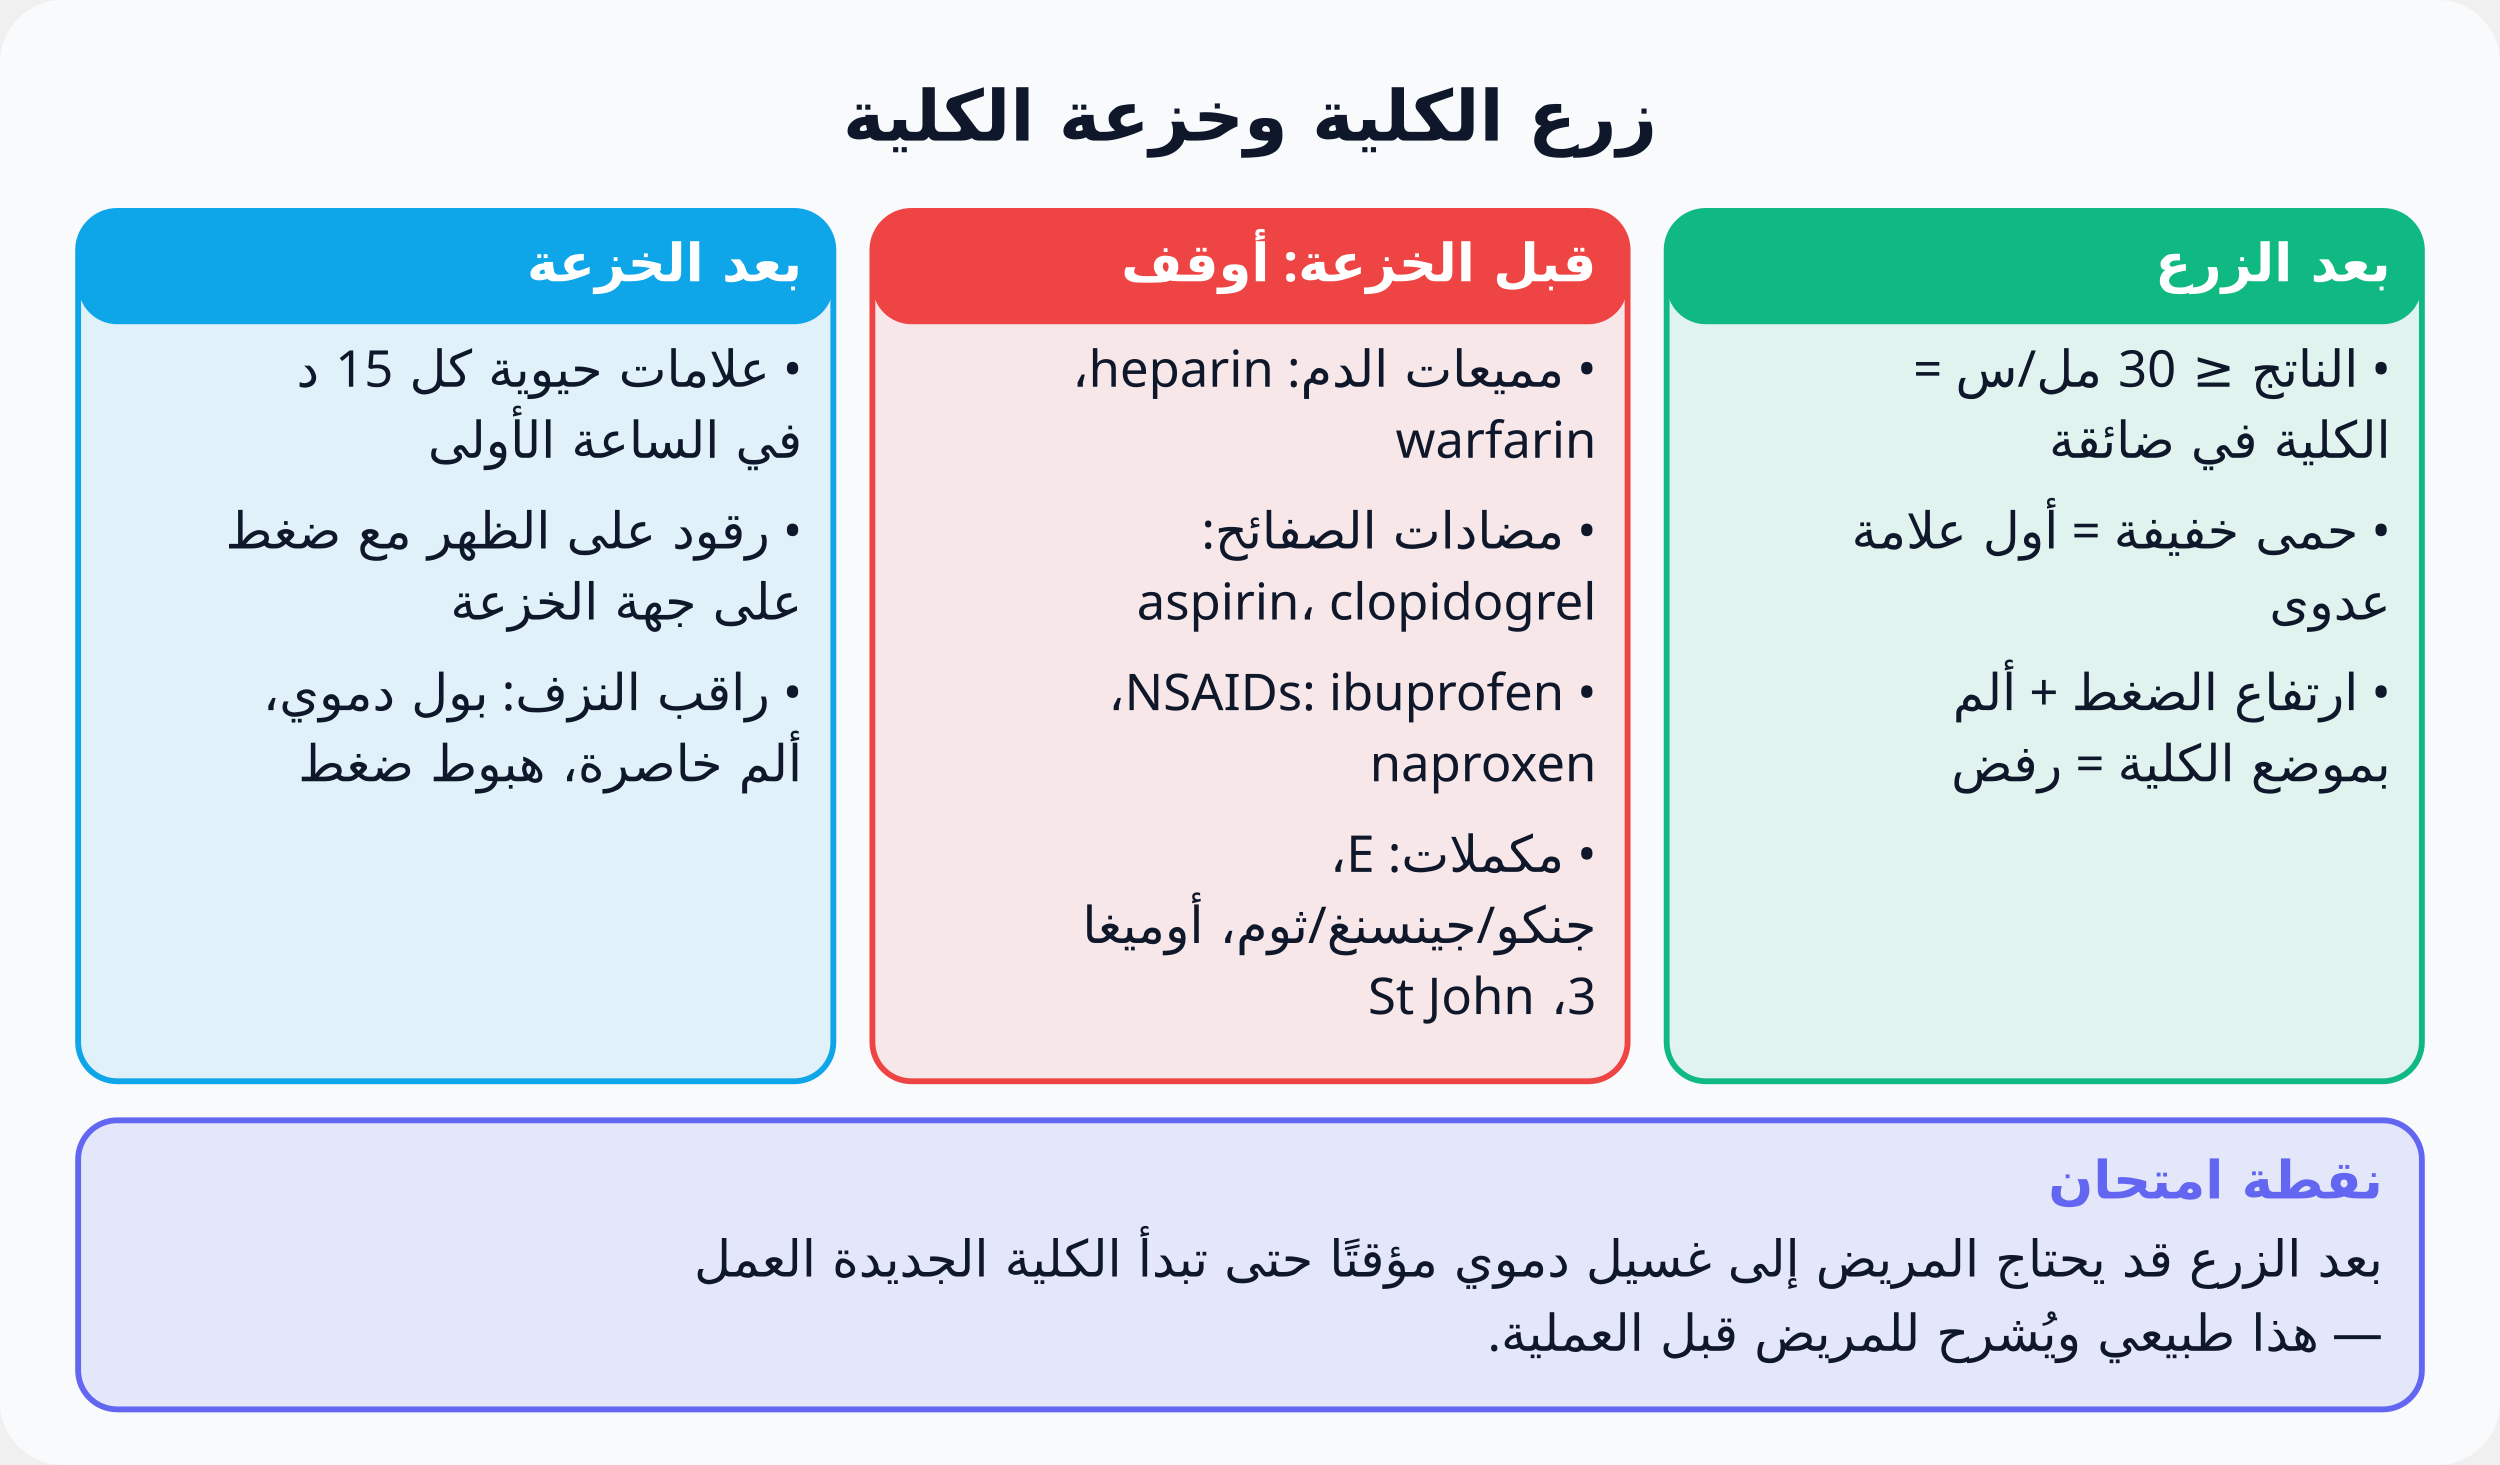
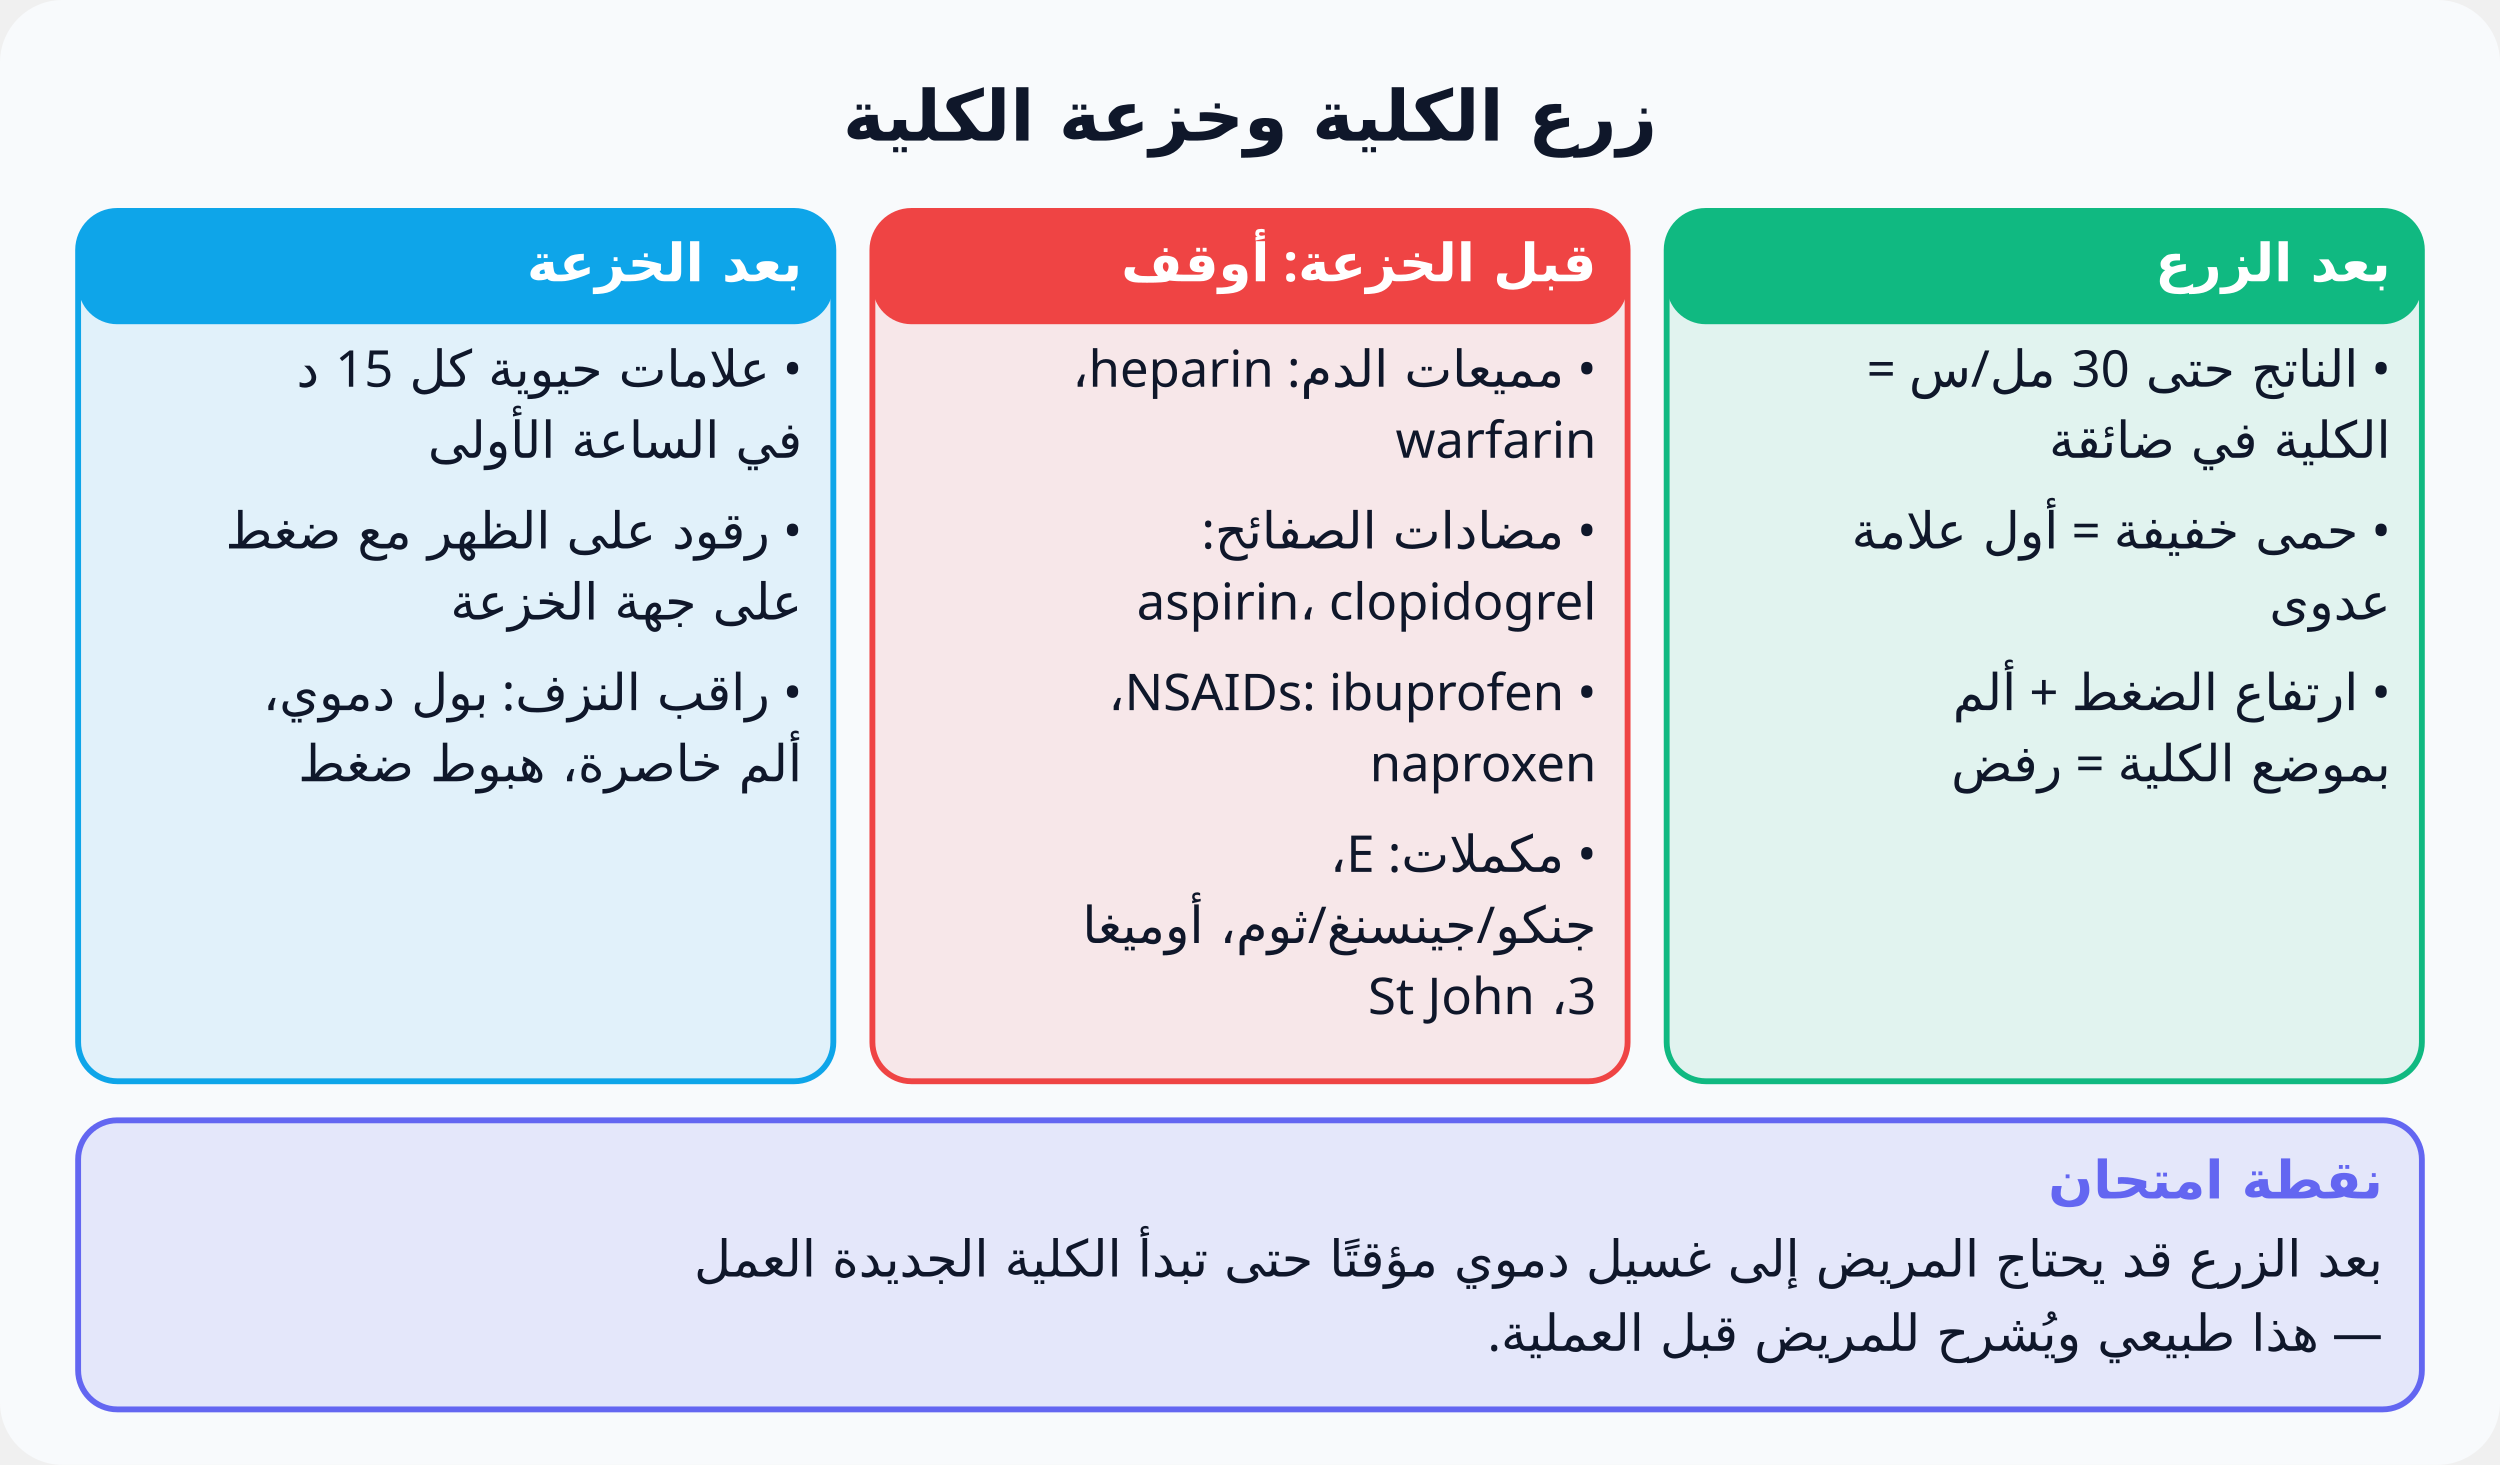
<svg xmlns="http://www.w3.org/2000/svg" viewBox="0 0 640 375" font-family="Cairo, Tahoma, sans-serif" direction="rtl">
  <rect width="640" height="375" rx="16" fill="#f8fafc" />
  <text x="320" y="36" text-anchor="middle" font-size="18" font-weight="800" fill="#0f172a">زرع الكلية وخزعة الكلية</text>
  <rect x="426.667" y="54" width="193.333" height="222.8" rx="10" fill="#10b981" fill-opacity="0.1" stroke="#10b981" stroke-width="1.5" />
  <rect x="426.667" y="54" width="193.333" height="29" rx="10" fill="#10b981" />
  <text x="612" y="72" text-anchor="start" font-size="13.5" font-weight="800" fill="#fff">بعد الزرع</text>
-   <text x="612" y="99" text-anchor="start" font-size="13" fill="#0f172a">• الناتج ≤ 30 مل/س =</text>
+   <text x="612" y="99" text-anchor="start" font-size="13" fill="#0f172a">• الناتج حتى 30 مل/س =</text>
  <text x="612" y="117.2" text-anchor="start" font-size="13" fill="#0f172a">الكلية في ضائقة</text>
  <text x="612" y="140.4" text-anchor="start" font-size="13" fill="#0f172a">• حمى خفيفة = أول علامة</text>
  <text x="612" y="158.6" text-anchor="start" font-size="13" fill="#0f172a">عدوى</text>
  <text x="612" y="181.8" text-anchor="start" font-size="13" fill="#0f172a">• ارتفاع الضغط + ألم</text>
  <text x="612" y="200" text-anchor="start" font-size="13" fill="#0f172a">بموضع الكلية = رفض</text>
  <rect x="223.333" y="54" width="193.333" height="222.8" rx="10" fill="#ef4444" fill-opacity="0.1" stroke="#ef4444" stroke-width="1.5" />
  <rect x="223.333" y="54" width="193.333" height="29" rx="10" fill="#ef4444" />
  <text x="408.667" y="72" text-anchor="start" font-size="13.5" font-weight="800" fill="#fff">قبل الخزعة: أوقف</text>
  <text x="408.667" y="99" text-anchor="start" font-size="13" fill="#0f172a">• مميعات الدم: heparin،</text>
  <text x="408.667" y="117.2" text-anchor="start" font-size="13" fill="#0f172a">warfarin</text>
  <text x="408.667" y="140.4" text-anchor="start" font-size="13" fill="#0f172a">• مضادات الصفائح:</text>
  <text x="408.667" y="158.6" text-anchor="start" font-size="13" fill="#0f172a">aspirin، clopidogrel</text>
  <text x="408.667" y="181.8" text-anchor="start" font-size="13" fill="#0f172a">• NSAIDs: ibuprofen،</text>
  <text x="408.667" y="200" text-anchor="start" font-size="13" fill="#0f172a">naproxen</text>
  <text x="408.667" y="223.2" text-anchor="start" font-size="13" fill="#0f172a">• مكملات: E،</text>
  <text x="408.667" y="241.4" text-anchor="start" font-size="13" fill="#0f172a">جنكو/جينسنغ/ثوم، أوميغا</text>
  <text x="408.667" y="259.6" text-anchor="start" font-size="13" fill="#0f172a">3، St John</text>
  <rect x="20" y="54" width="193.333" height="222.8" rx="10" fill="#0ea5e9" fill-opacity="0.1" stroke="#0ea5e9" stroke-width="1.5" />
  <rect x="20" y="54" width="193.333" height="29" rx="10" fill="#0ea5e9" />
  <text x="205.333" y="72" text-anchor="start" font-size="13.5" font-weight="800" fill="#fff">بعد الخزعة</text>
  <text x="205.333" y="99" text-anchor="start" font-size="13" fill="#0f172a">• علامات حيوية كل 15 د</text>
  <text x="205.333" y="117.2" text-anchor="start" font-size="13" fill="#0f172a">في الساعة الأولى</text>
  <text x="205.333" y="140.4" text-anchor="start" font-size="13" fill="#0f172a">• رقود على الظهر مع ضغط</text>
  <text x="205.333" y="158.6" text-anchor="start" font-size="13" fill="#0f172a">على جهة الخزعة</text>
  <text x="205.333" y="181.8" text-anchor="start" font-size="13" fill="#0f172a">• راقب النزف: بول دموي،</text>
  <text x="205.333" y="200" text-anchor="start" font-size="13" fill="#0f172a">ألم خاصرة، هبوط ضغط</text>
  <rect x="20" y="286.8" width="600" height="74" rx="10" fill="#6366f1" fill-opacity="0.13" stroke="#6366f1" stroke-width="1.5" />
  <text x="610" y="306.8" text-anchor="start" font-size="13.5" font-weight="800" fill="#6366f1">نقطة امتحان</text>
  <text x="610" y="326.8" text-anchor="start" font-size="13" fill="#0f172a">بعد الزرع قد يحتاج المريض إلى غسيل دموي مؤقتًا حتى تبدأ الكلية الجديدة العمل</text>
  <text x="610" y="345.8" text-anchor="start" font-size="13" fill="#0f172a">— هذا طبيعي ويُشرح للمريض قبل العملية.</text>
</svg>
